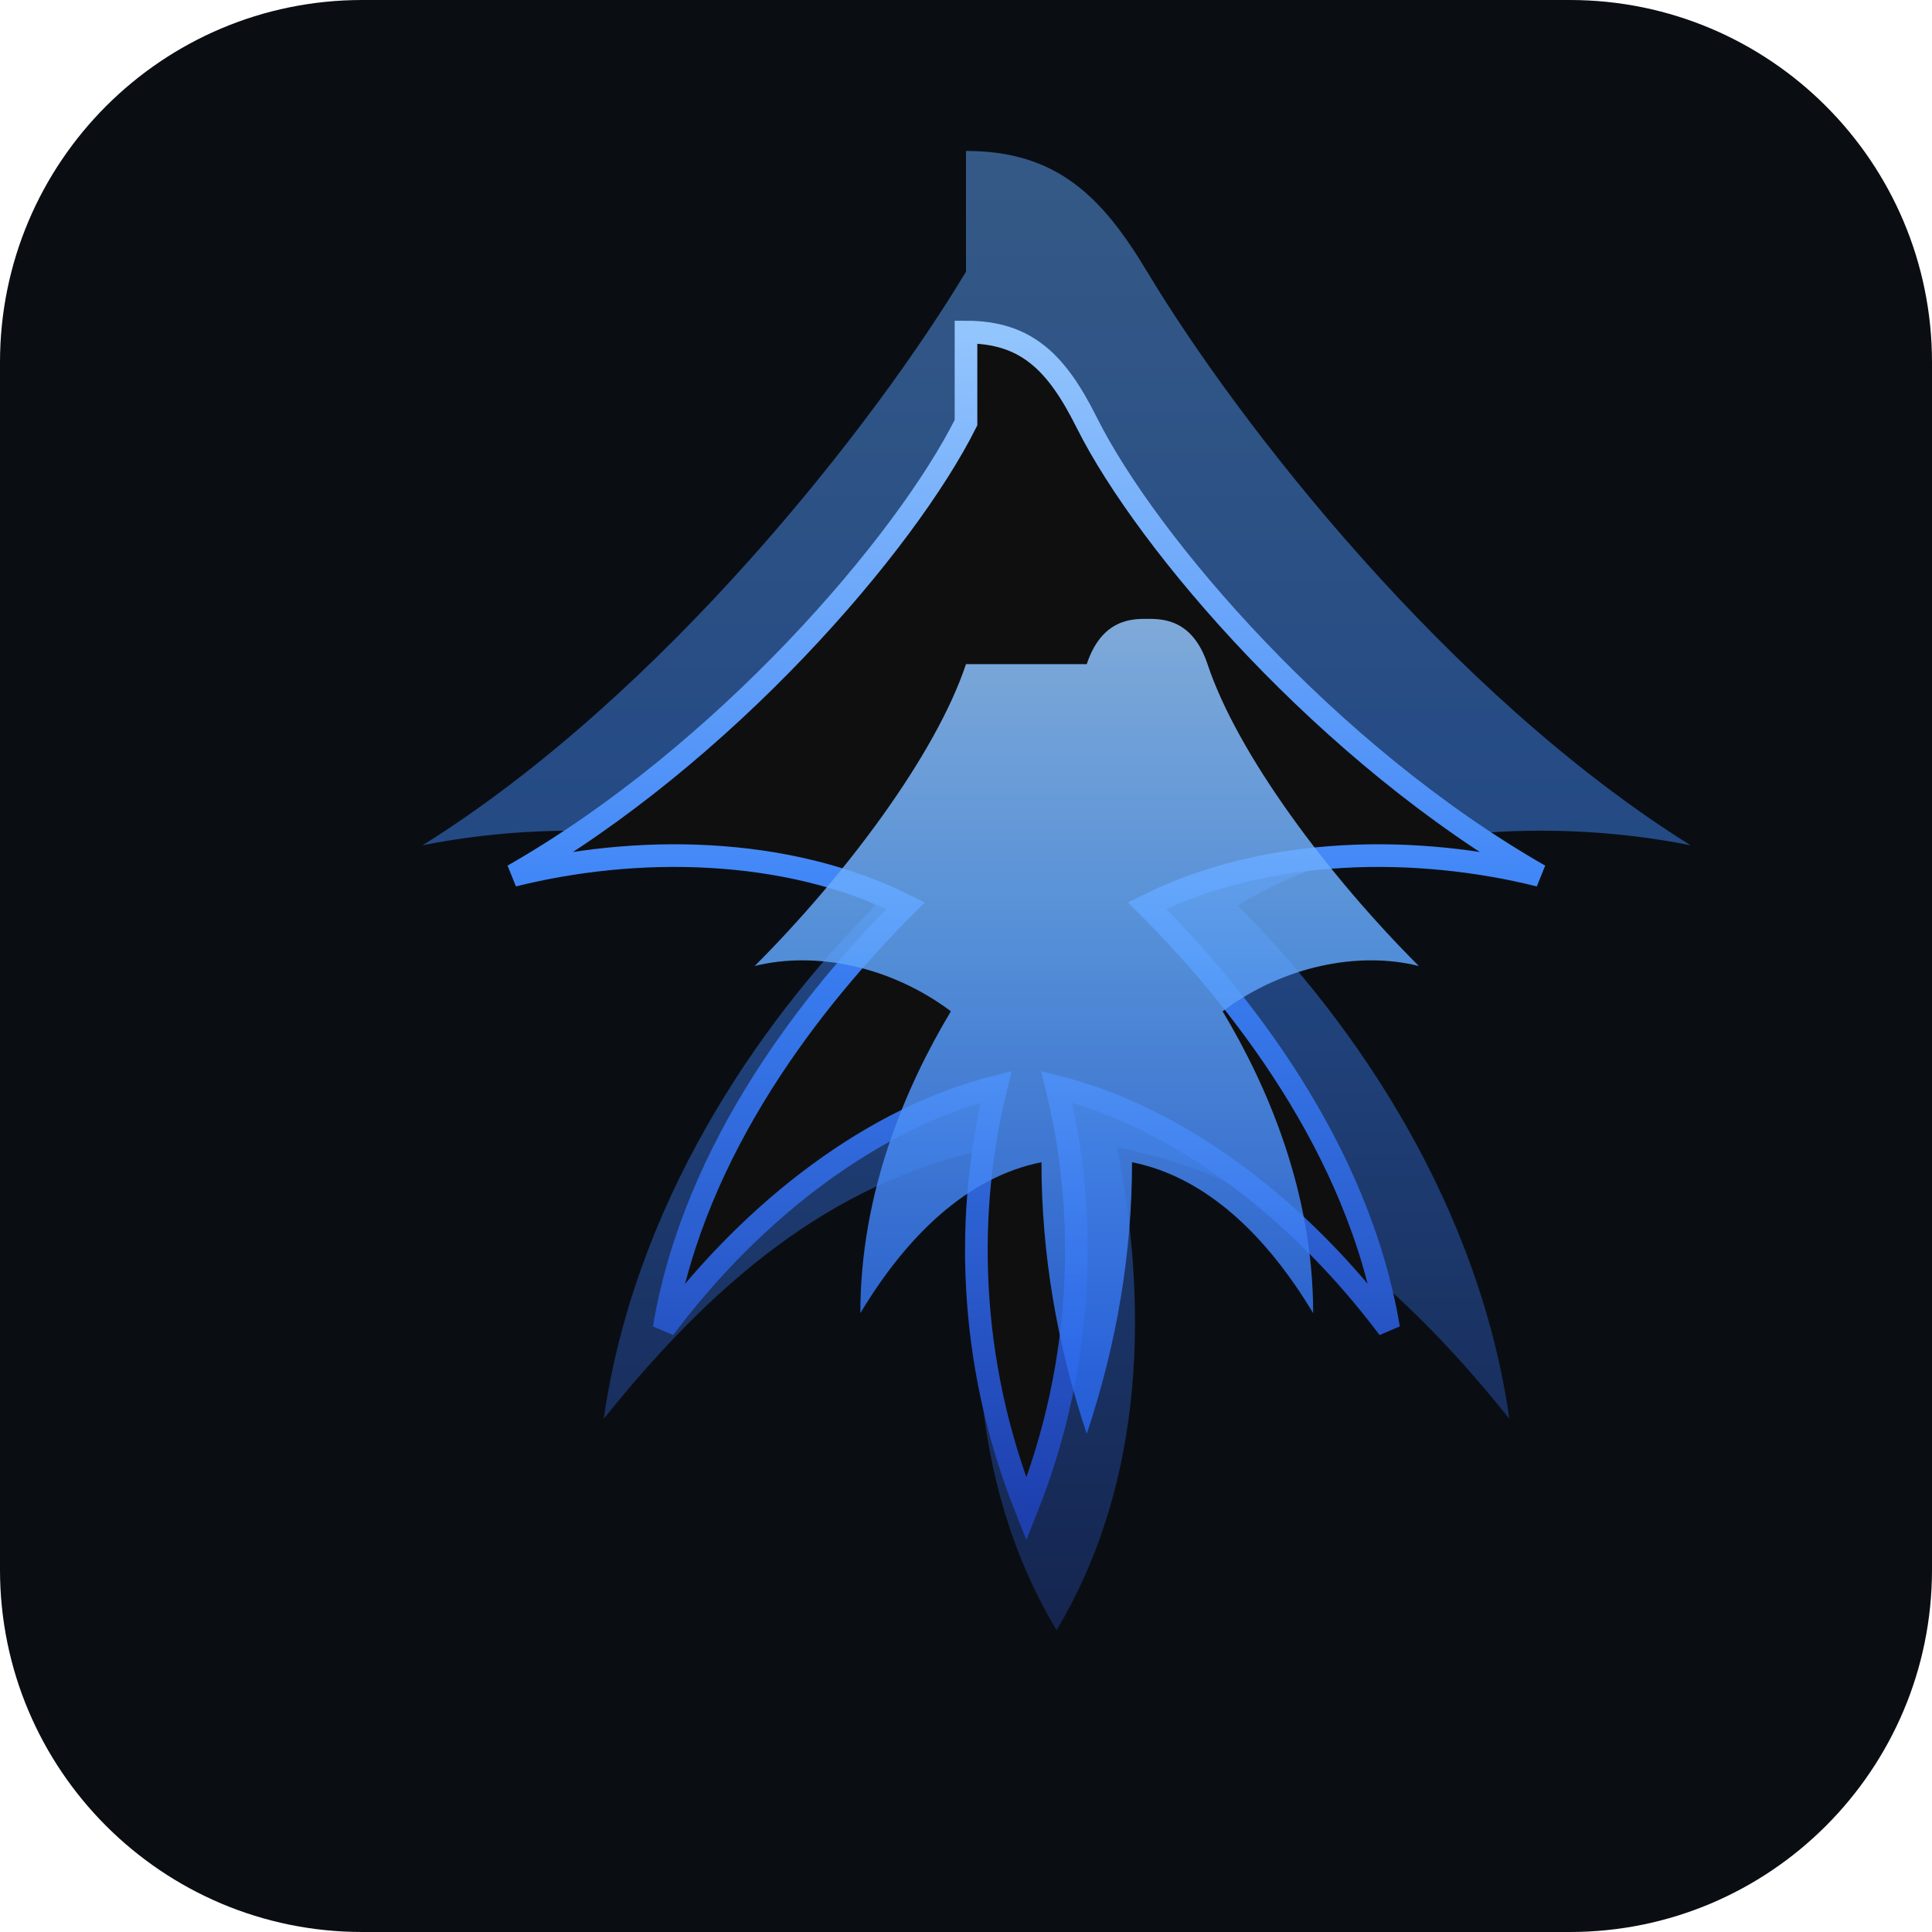
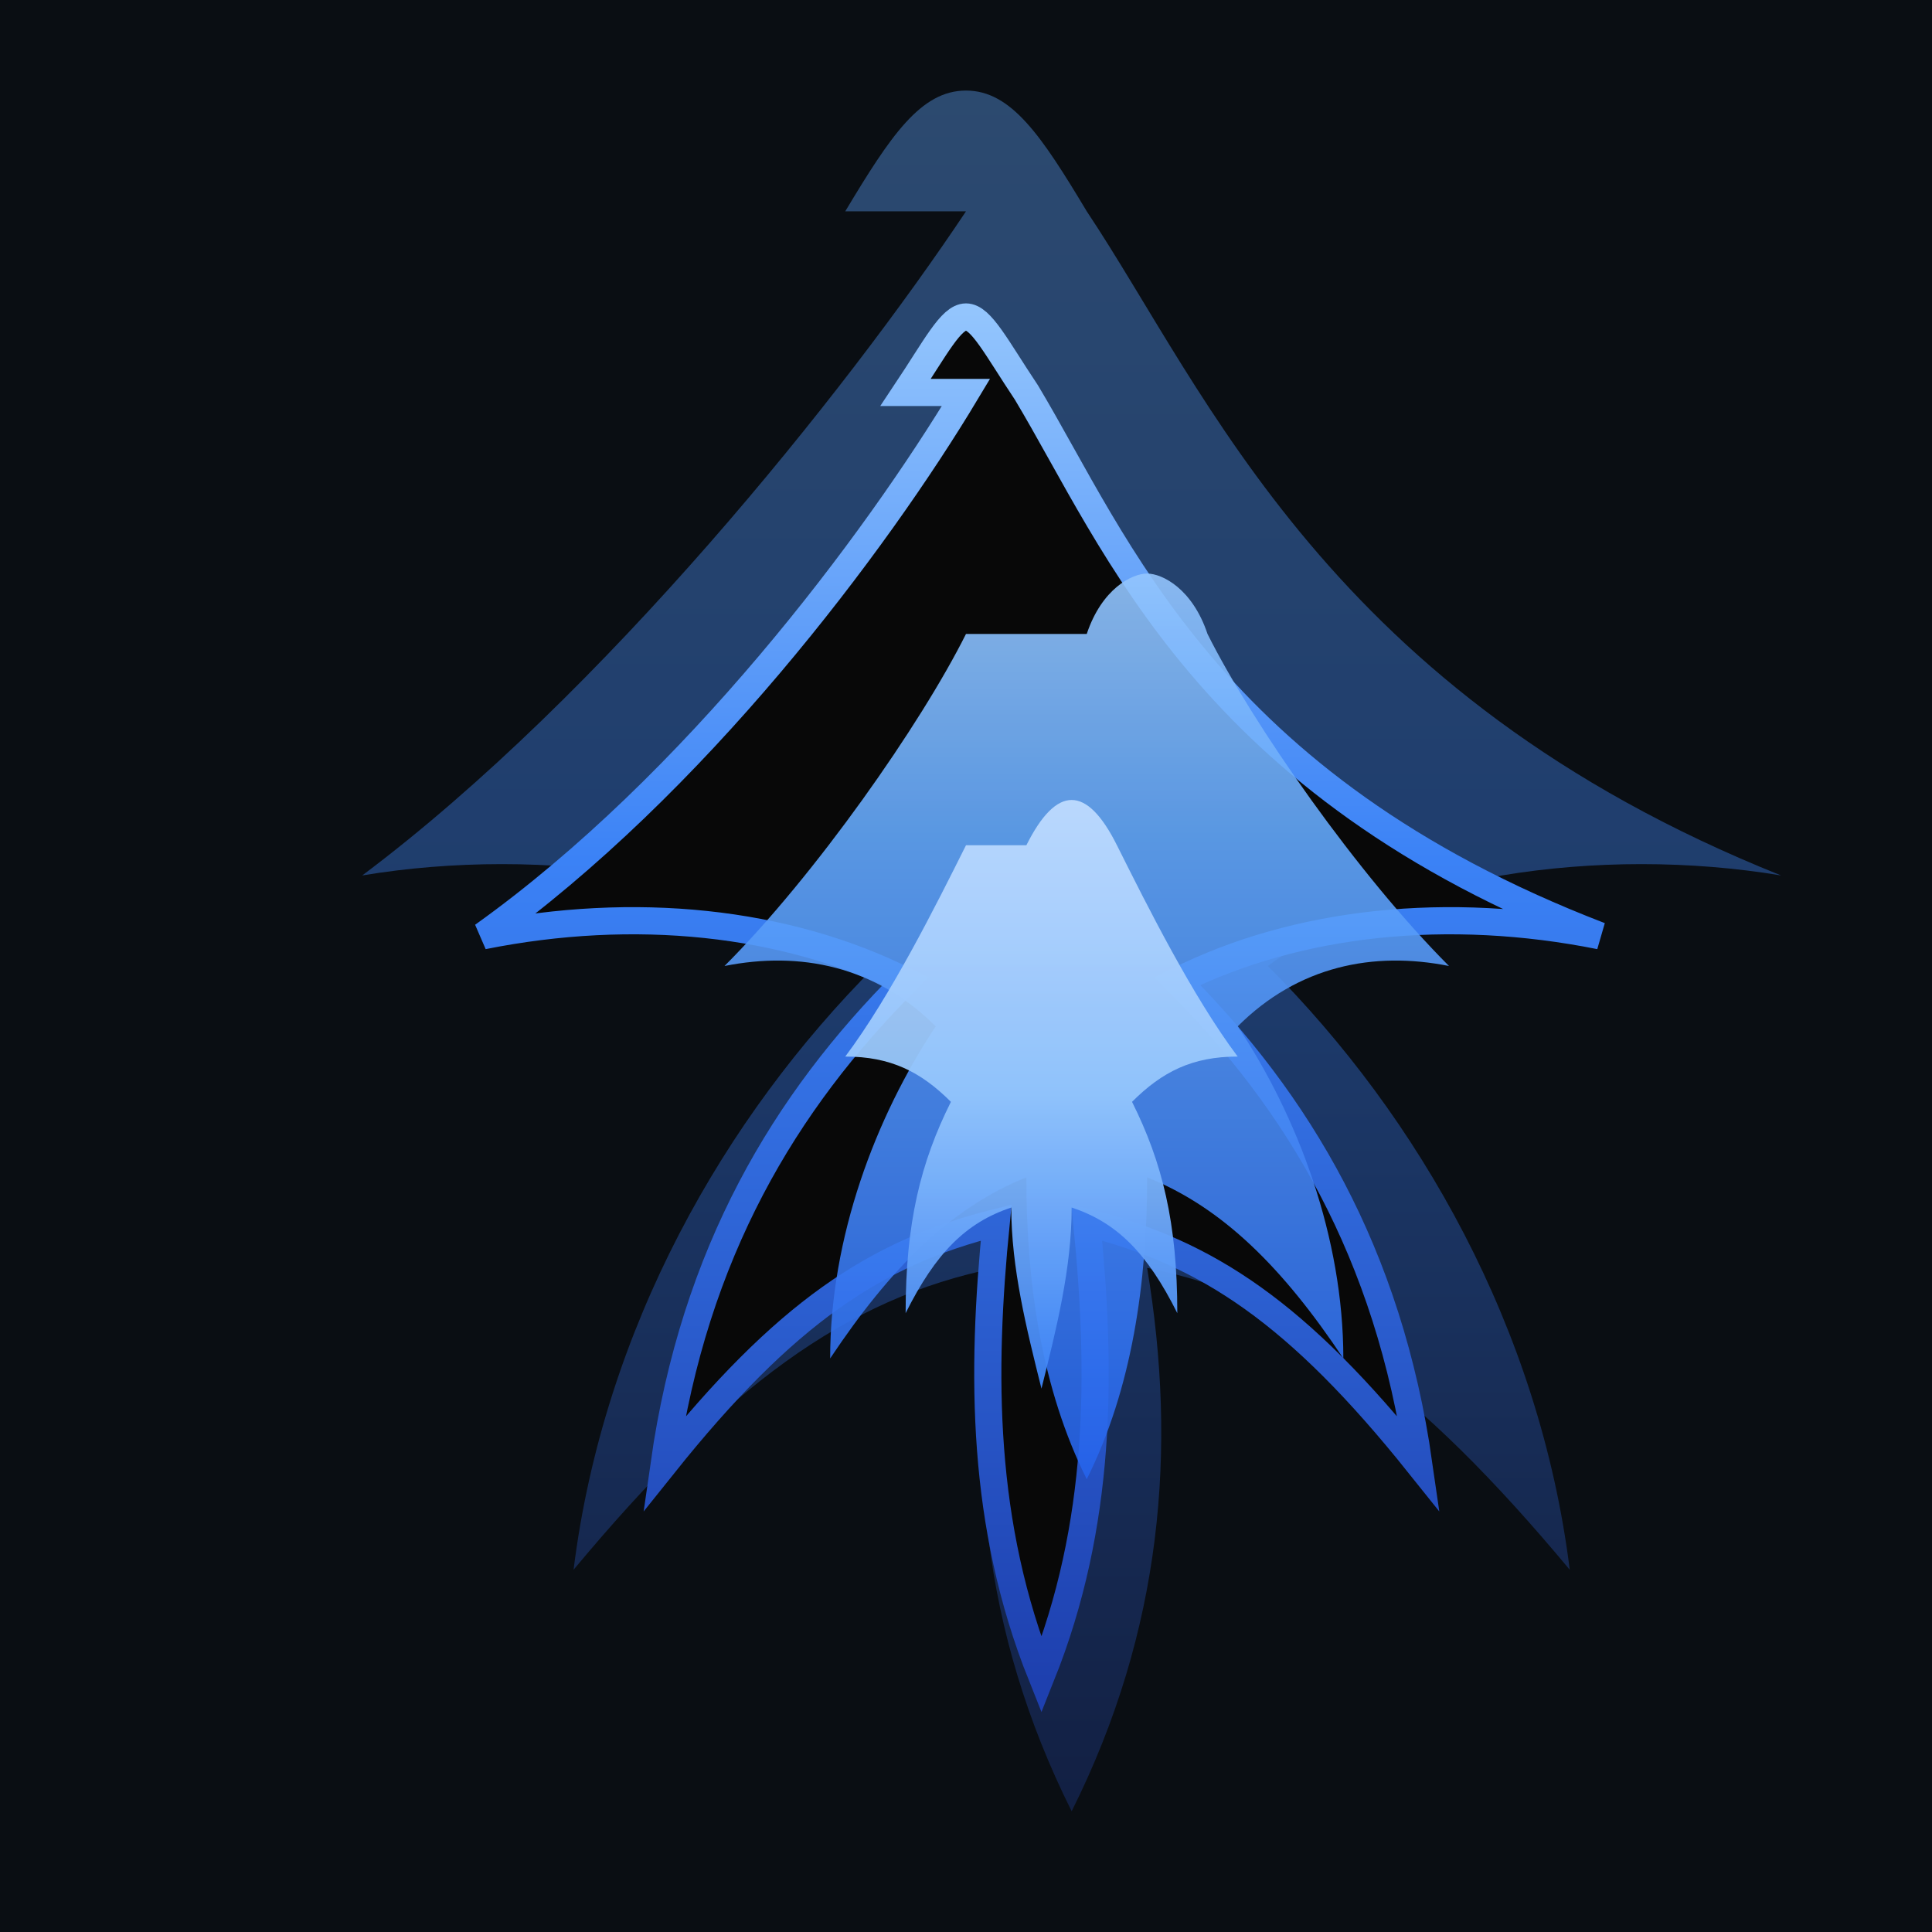
<svg xmlns="http://www.w3.org/2000/svg" viewBox="0 0 128 128">
-   <rect width="128" height="128" rx="24" fill="#0a0e13" />
-   <path d="M64 18c-6 10-20 28-36 38 10-2 22-1 30 4-8 8-16 20-18 34 8-10 16-16 26-18-2 10-2 22 4 32 6-10 6-22 4-32 10 2 18 8 26 18-2-14-10-26-18-34 8-5 20-6 30-4C96 46 82 28 76 18c-3-5-6-8-12-8z" fill="url(#blueFlame)" opacity="0.5" />
-   <path d="M64 28c-4 8-16 22-30 30 8-2 18-2 26 2-6 6-14 16-16 28 6-8 14-14 22-16-2 8-2 18 2 28 4-10 4-20 2-28 8 2 16 8 22 16-2-12-10-22-16-28 8-4 18-4 26-2C88 50 76 36 72 28c-2-4-4-6-8-6z" fill="#0f0f0f" stroke="url(#blueEdge)" stroke-width="1.5" />
-   <path d="M64 44c-2 6-8 14-14 20 4-1 9 0 13 3-3 5-6 12-6 20 3-5 7-9 12-10 0 6 1 12 3 18 2-6 3-12 3-18 5 1 9 5 12 10 0-8-3-15-6-20 4-3 9-4 13-3-6-6-12-14-14-20-1-3-3-3-4-3s-3 0-4 3z" fill="url(#innerBlue)" opacity="0.85" />
+   <rect width="128" height="128" fill="#0a0e13" />
+   <path d="M64 14c-8 12-24 32-40 44 12-2 26 0 34 6-10 10-18 24-20 40 10-12 18-18 28-20-2 12-1 24 5 36 6-12 7-24 5-36 10 2 18 8 28 20-2-16-10-30-20-40 8-6 22-8 34-6C88 46 80 26 72 14c-3-5-5-8-8-8s-5 3-8 8z" fill="url(#flameOuter)" opacity="0.4" />
+   <path d="M64 26c-6 10-18 26-32 36 10-2 20-1 28 3-8 8-14 18-16 32 8-10 14-14 22-16-1 10-1 20 3 30 4-10 4-20 3-30 8 2 14 6 22 16-2-14-8-24-16-32 8-4 18-5 28-3C80 52 74 36 68 26c-2-3-3-5-4-5s-2 2-4 5z" fill="#080808" stroke="url(#blueEdge)" stroke-width="1.8" />
+   <path d="M64 42c-3 6-10 16-16 22 5-1 10 0 14 4-4 6-7 14-7 22 4-6 8-10 13-12 0 7 1 14 4 20 3-6 4-13 4-20 5 2 9 6 13 12 0-8-3-16-7-22 4-4 9-5 14-4-6-6-13-16-16-22-1-3-3-4-4-4s-3 1-4 4z" fill="url(#flameInner)" opacity="0.9" />
+   <path d="M64 56c-2 4-5 10-8 14 3 0 5 1 7 3-2 4-3 8-3 14 2-4 4-6 7-7 0 4 1 8 2 12 1-4 2-8 2-12 3 1 5 3 7 7 0-6-1-10-3-14 2-2 4-3 7-3-3-4-6-10-8-14-1-2-2-3-3-3s-2 1-3 3z" fill="url(#flameCore)" opacity="0.95" />
  <defs>
-     <linearGradient id="blueFlame" x1="0.5" y1="0" x2="0.5" y2="1">
+     <linearGradient id="flameOuter" x1="0.5" y1="0" x2="0.5" y2="1">
      <stop offset="0%" stop-color="#60a5fa" />
      <stop offset="50%" stop-color="#3b82f6" />
      <stop offset="100%" stop-color="#1e3a8a" />
    </linearGradient>
    <linearGradient id="blueEdge" x1="0.5" y1="0" x2="0.5" y2="1">
      <stop offset="0%" stop-color="#93c5fd" />
-       <stop offset="50%" stop-color="#3b82f6" />
+       <stop offset="40%" stop-color="#3b82f6" />
      <stop offset="100%" stop-color="#1e40af" />
    </linearGradient>
-     <linearGradient id="innerBlue" x1="0.5" y1="0" x2="0.5" y2="1">
+     <linearGradient id="flameInner" x1="0.5" y1="0" x2="0.5" y2="1">
      <stop offset="0%" stop-color="#93c5fd" />
-       <stop offset="40%" stop-color="#60a5fa" />
+       <stop offset="30%" stop-color="#60a5fa" />
      <stop offset="100%" stop-color="#2563eb" />
+     </linearGradient>
+     <linearGradient id="flameCore" x1="0.5" y1="0" x2="0.5" y2="1">
+       <stop offset="0%" stop-color="#bfdbfe" />
+       <stop offset="50%" stop-color="#93c5fd" />
+       <stop offset="100%" stop-color="#3b82f6" />
    </linearGradient>
  </defs>
</svg>
